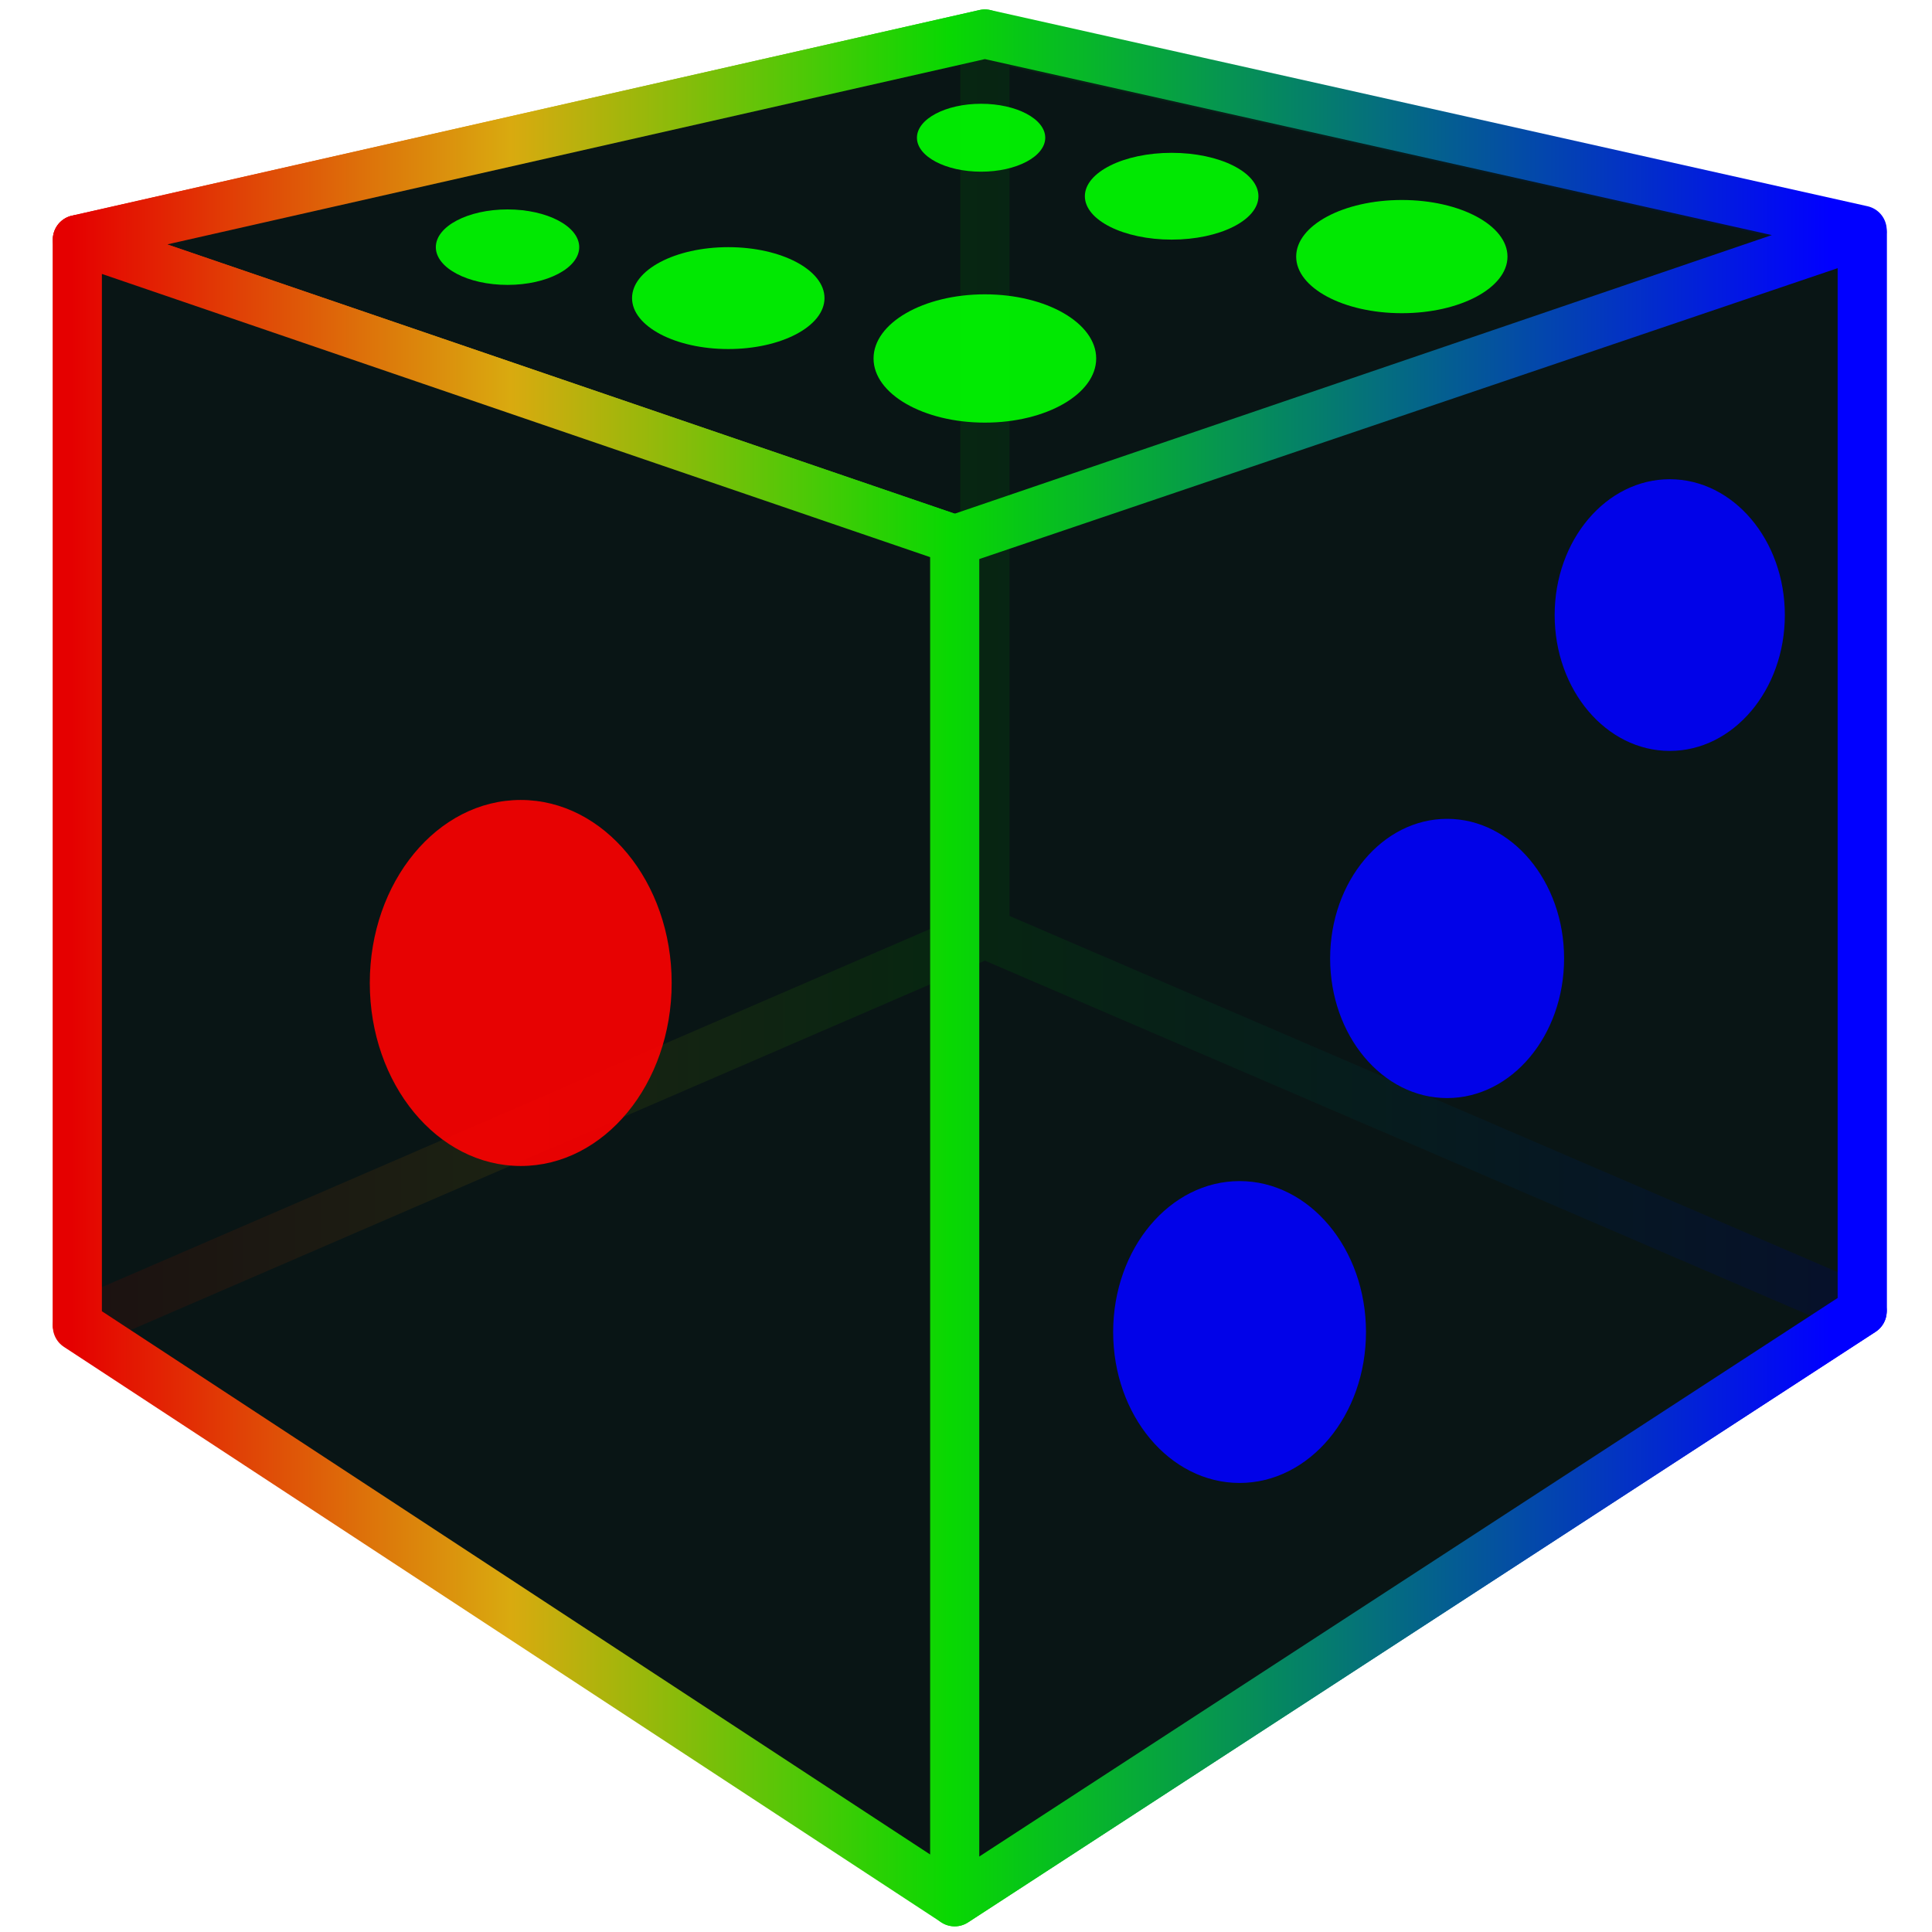
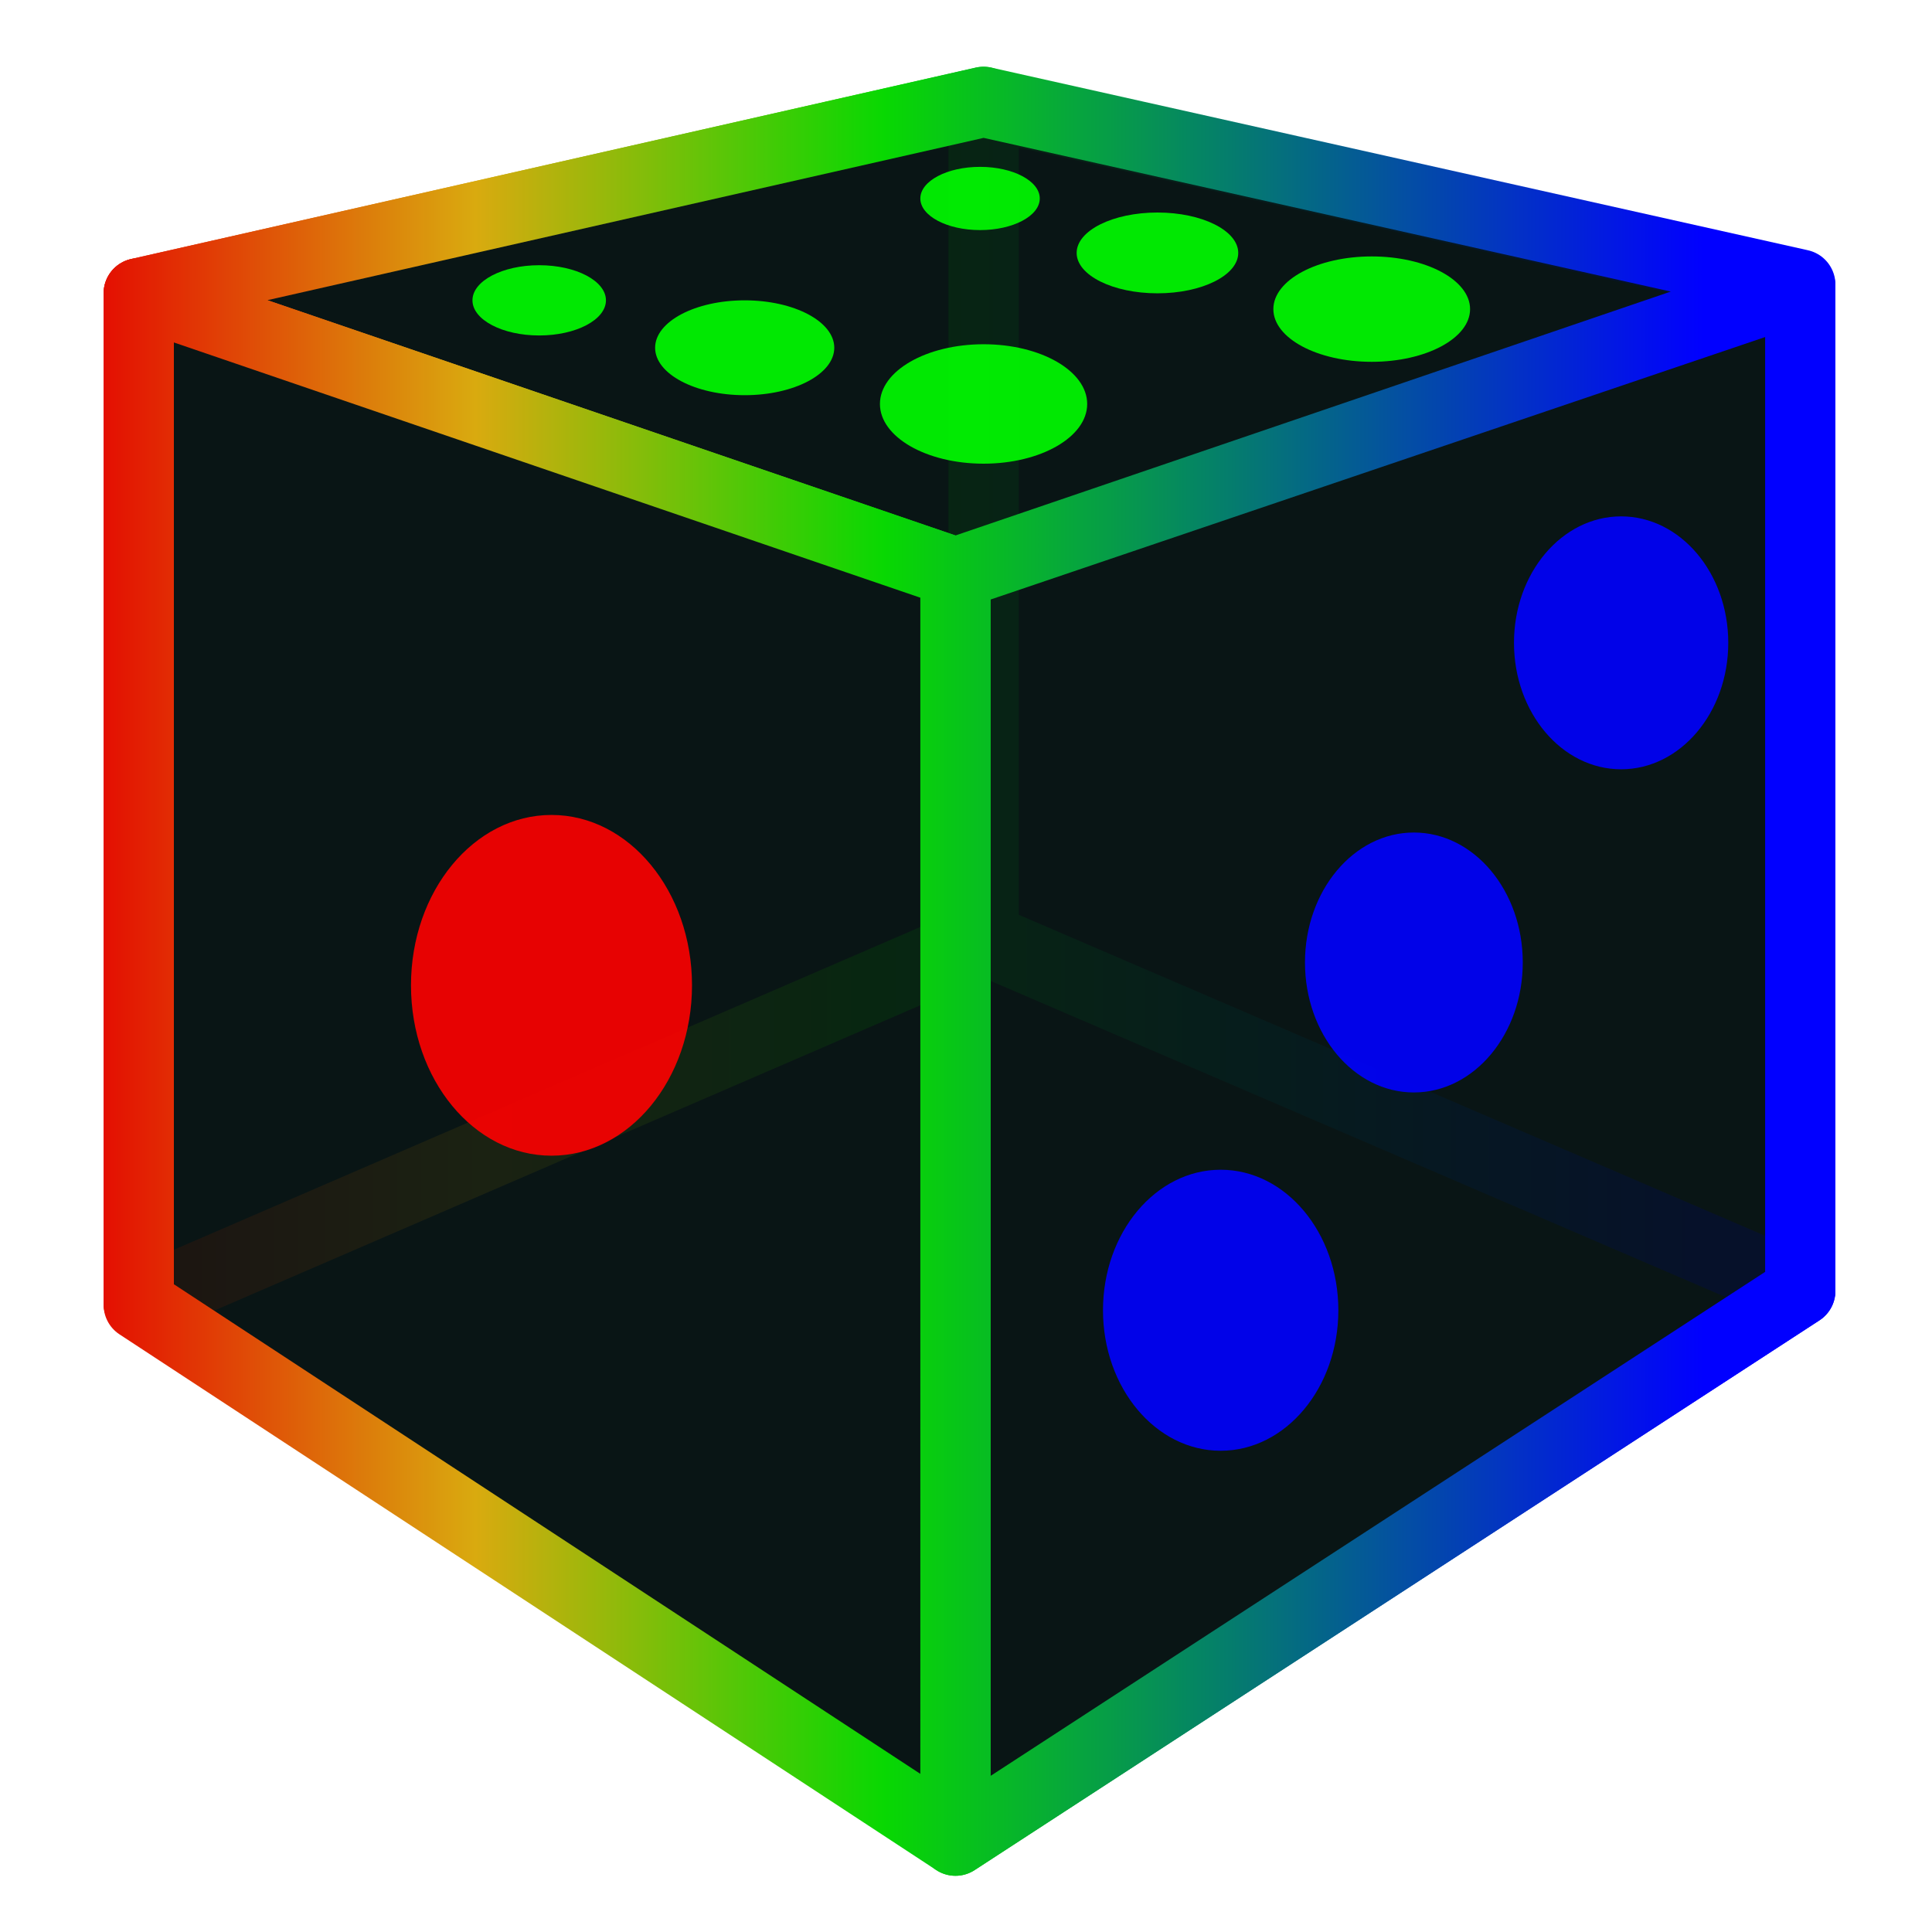
- <svg xmlns="http://www.w3.org/2000/svg" version="1.1" viewBox="0 0 1024 1024">
+ <svg xmlns="http://www.w3.org/2000/svg" version="1.1" viewBox="0 0 1100 1100">
  <defs>
    <linearGradient id="rgb" x1="320" x2="896" y1="360" y2="360" gradientTransform="matrix(1.618 0 0 1.618 -480 -120)" gradientUnits="userSpaceOnUse">
      <stop stop-color="#e50000" offset="0" />
      <stop stop-color="#d9aa0f" offset="0.25" />
      <stop stop-color="#08d802" offset="0.5" />
      <stop stop-color="#0100ff" offset="1" />
    </linearGradient>
  </defs>
-   <g fill="#071313" fill-opacity="0.9" fill-rule="evenodd" stroke="url(#rgb)" stroke-linejoin="round" stroke-width="26">
-     <path d="m522 19 465 104v571l-465-200z" points="988,123 988,694 522,494 522,19 " />
-     <path d="m41 127v575l481-208v-476z" points="41,703 522,494 522,19 41,127 " />
-     <path d="m41 703 465 305 481-313-465-200z" points="506,1008 988,694 522,494 41,703 " />
-     <path d="m41 127 465 159 481-164-465-104z" points="506,287 988,123 522,19 41,127 " />
-     <path d="m506 287v721l481-313v-571z" points="506,1008 988,694 988,123 506,287 " />
-     <path d="m41 127 465 159v721l-465-305z" points="506,287 506,1008 41,703 41,127 " />
+   <g fill="#071313" fill-opacity="0.9" fill-rule="evenodd" stroke="url(#rgb)" stroke-linejoin="round" stroke-width="40">
+     <path d="m560 59 465 104v571l-465-200z" points="1026,163 1026,734 560,494 560,59 " />
+     <path d="m79 167v575l481-208v-476z" points="79,743 560,494 560,59 79,167 " />
+     <path d="m79 743 465 305 481-313-465-200z" points="544,1048 1026,734 560,494 79,743 " />
+     <path d="m79 167 465 159 481-164-465-104z" points="544,327 1026,163 560,59 79,167 " />
+     <path d="m544 327v721l481-313v-571z" points="544,1048 1026,734 1026,163 544,327 " />
+     <path d="m79 167 465 159v721l-465-305z" points="544,327 544,1048 79,743 79,167 " />
  </g>
-   <ellipse cx="276" cy="521" rx="80" ry="97" fill="#f00" fill-opacity="0.9" stroke-width="0" />
-   <ellipse cx="657" cy="706" rx="67" ry="80" fill="#00f" fill-opacity="0.9" stroke-width="0" />
-   <ellipse cx="767" cy="508" rx="62" ry="74" fill="#00f" fill-opacity="0.9" stroke-width="0" />
-   <ellipse cx="885" cy="326" rx="61" ry="72" fill="#00f" fill-opacity="0.9" stroke-width="0" />
-   <ellipse cx="522" cy="190" rx="59" ry="34" fill="#0f0" fill-opacity="0.9" stroke-width="0" />
-   <ellipse cx="386" cy="158" rx="51" ry="27" fill="#0f0" fill-opacity="0.9" stroke-width="0" />
-   <ellipse cx="743" cy="136" rx="56" ry="30" fill="#0f0" fill-opacity="0.9" stroke-width="0" />
-   <ellipse cx="269" cy="131" rx="38" ry="20" fill="#0f0" fill-opacity="0.9" stroke-width="0" />
-   <ellipse cx="520" cy="73" rx="34" ry="18" fill="#0f0" fill-opacity="0.9" stroke-width="0" />
-   <ellipse cx="621" cy="104" rx="46" ry="23" fill="#0f0" fill-opacity="0.9" stroke-width="0" />
+   <ellipse cx="314" cy="561" rx="80" ry="97" fill="#f00" fill-opacity="0.9" stroke-width="0" />
+   <ellipse cx="695" cy="746" rx="67" ry="80" fill="#00f" fill-opacity="0.9" stroke-width="0" />
+   <ellipse cx="805" cy="548" rx="62" ry="74" fill="#00f" fill-opacity="0.9" stroke-width="0" />
+   <ellipse cx="923" cy="366" rx="61" ry="72" fill="#00f" fill-opacity="0.9" stroke-width="0" />
+   <ellipse cx="560" cy="230" rx="59" ry="34" fill="#0f0" fill-opacity="0.9" stroke-width="0" />
+   <ellipse cx="424" cy="198" rx="51" ry="27" fill="#0f0" fill-opacity="0.9" stroke-width="0" />
+   <ellipse cx="781" cy="176" rx="56" ry="30" fill="#0f0" fill-opacity="0.9" stroke-width="0" />
+   <ellipse cx="307" cy="171" rx="38" ry="20" fill="#0f0" fill-opacity="0.9" stroke-width="0" />
+   <ellipse cx="558" cy="113" rx="34" ry="18" fill="#0f0" fill-opacity="0.9" stroke-width="0" />
+   <ellipse cx="659" cy="144" rx="46" ry="23" fill="#0f0" fill-opacity="0.9" stroke-width="0" />
</svg>
